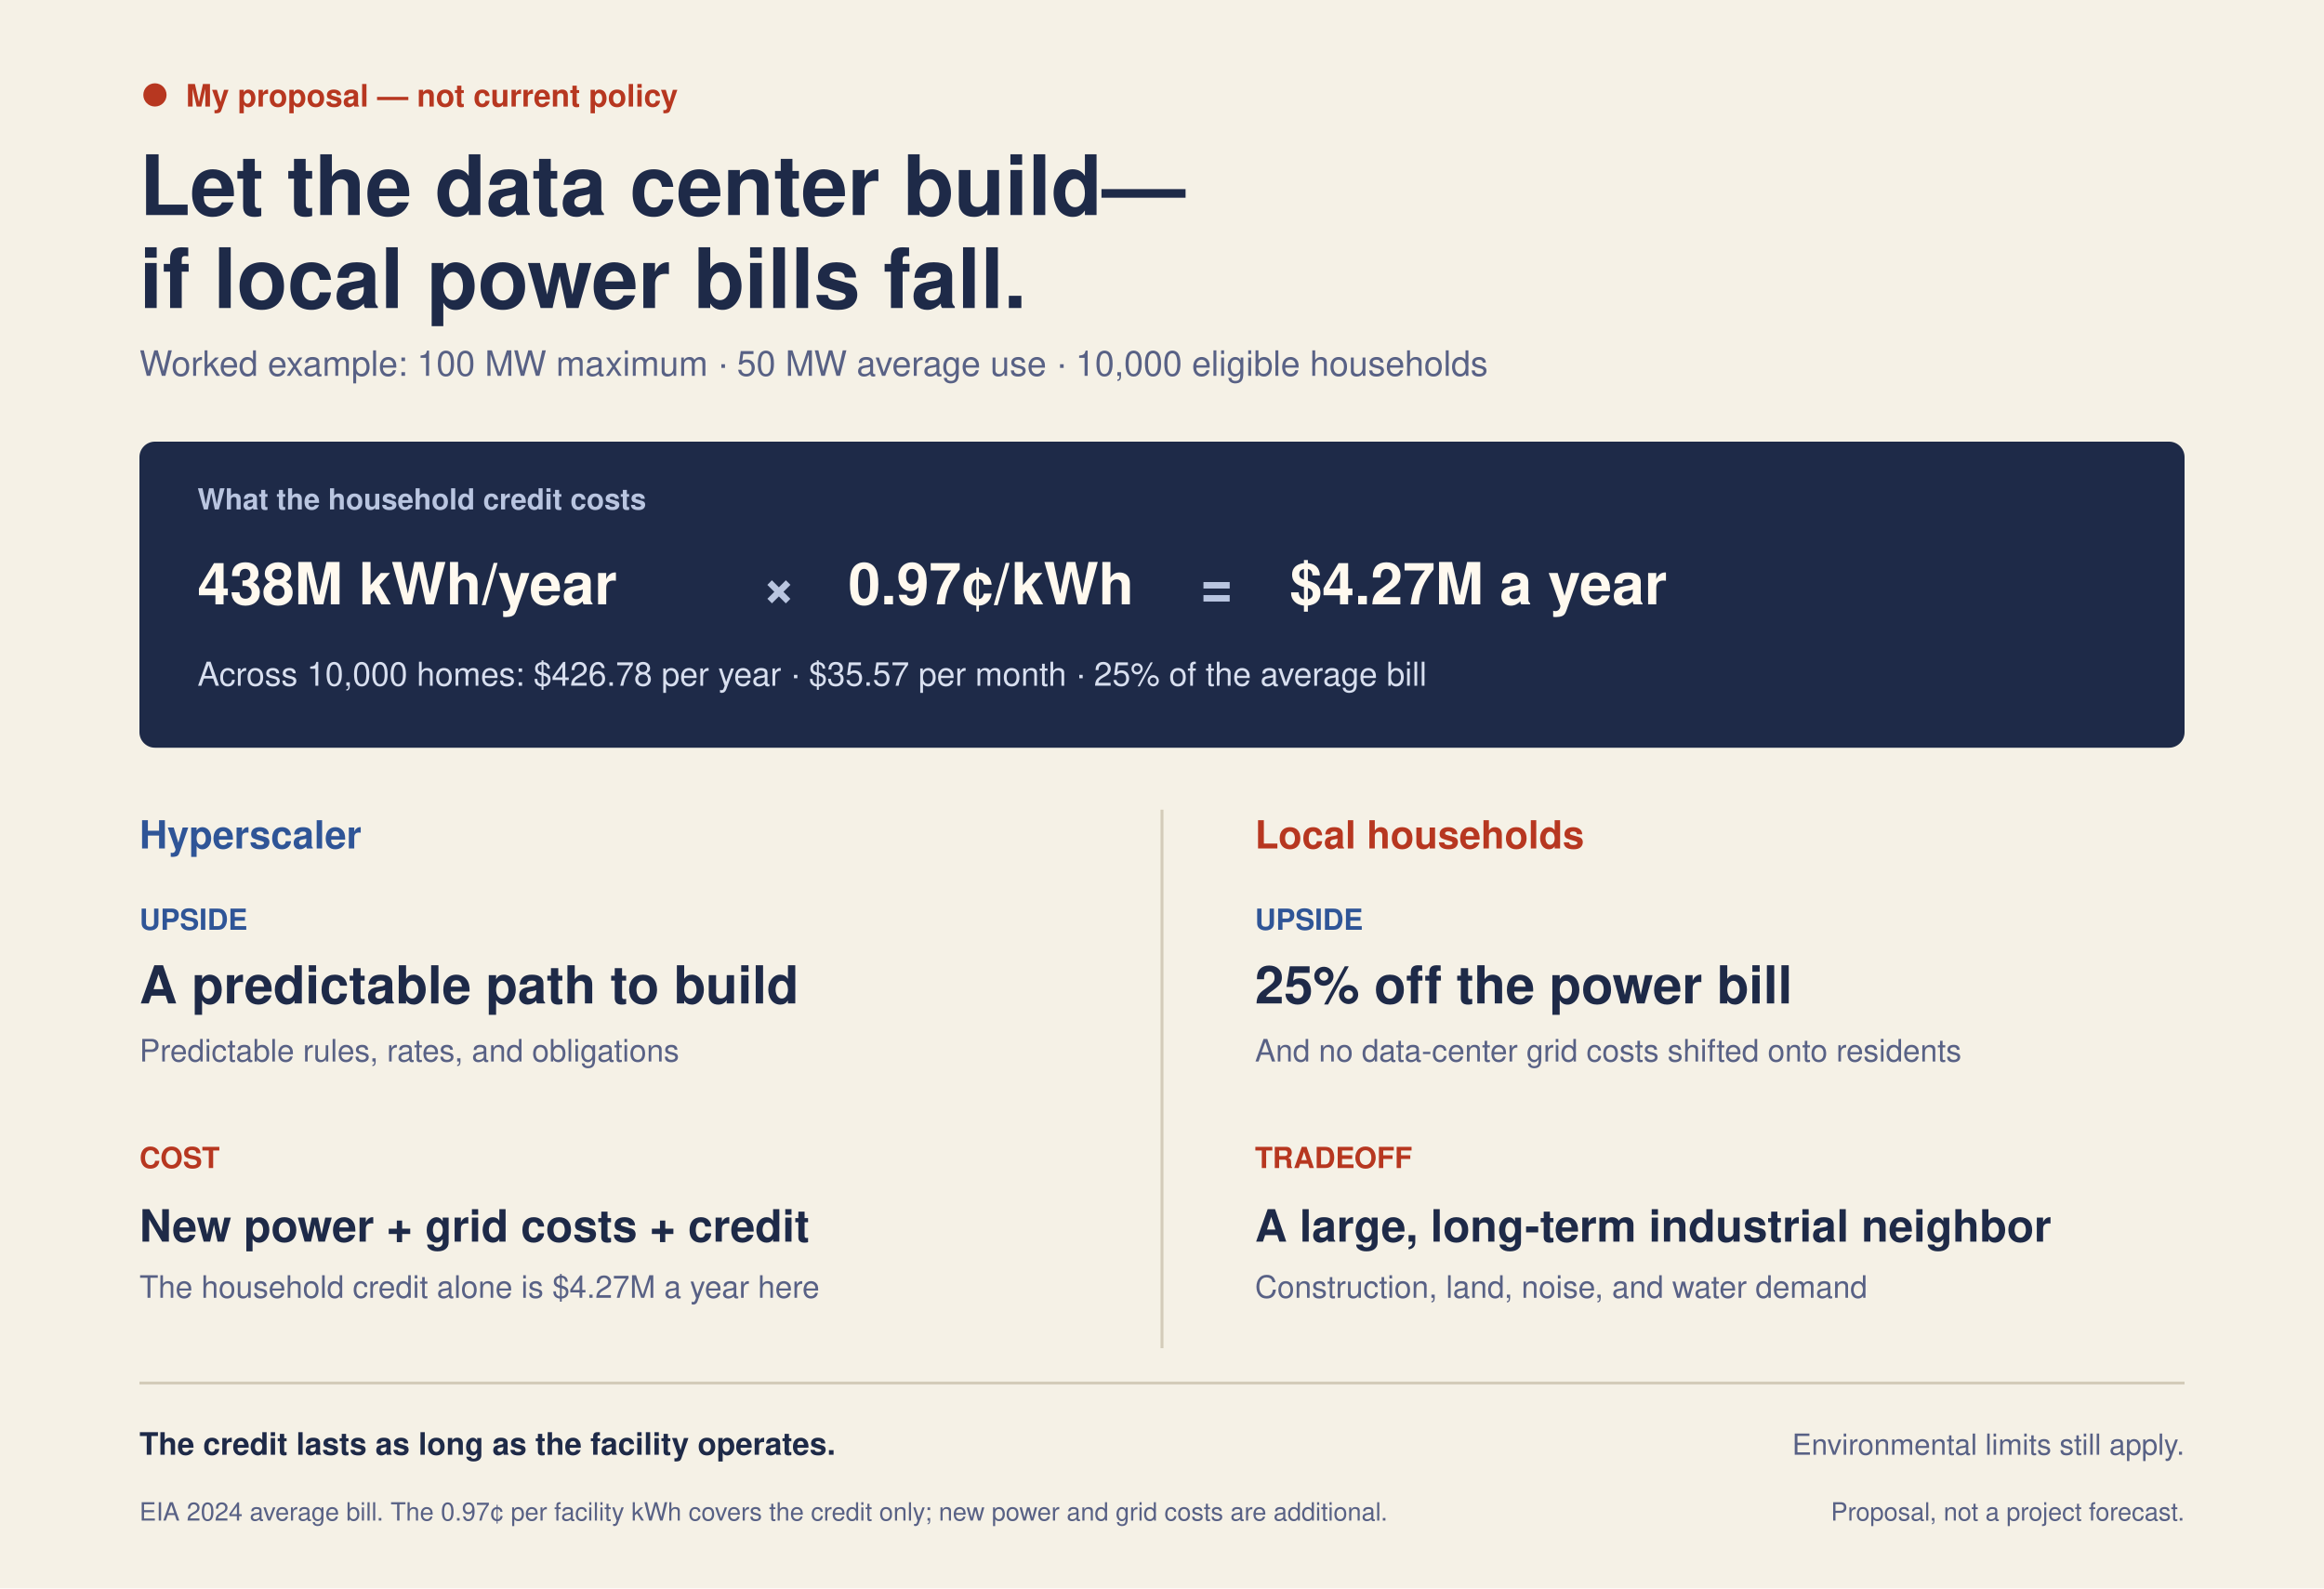
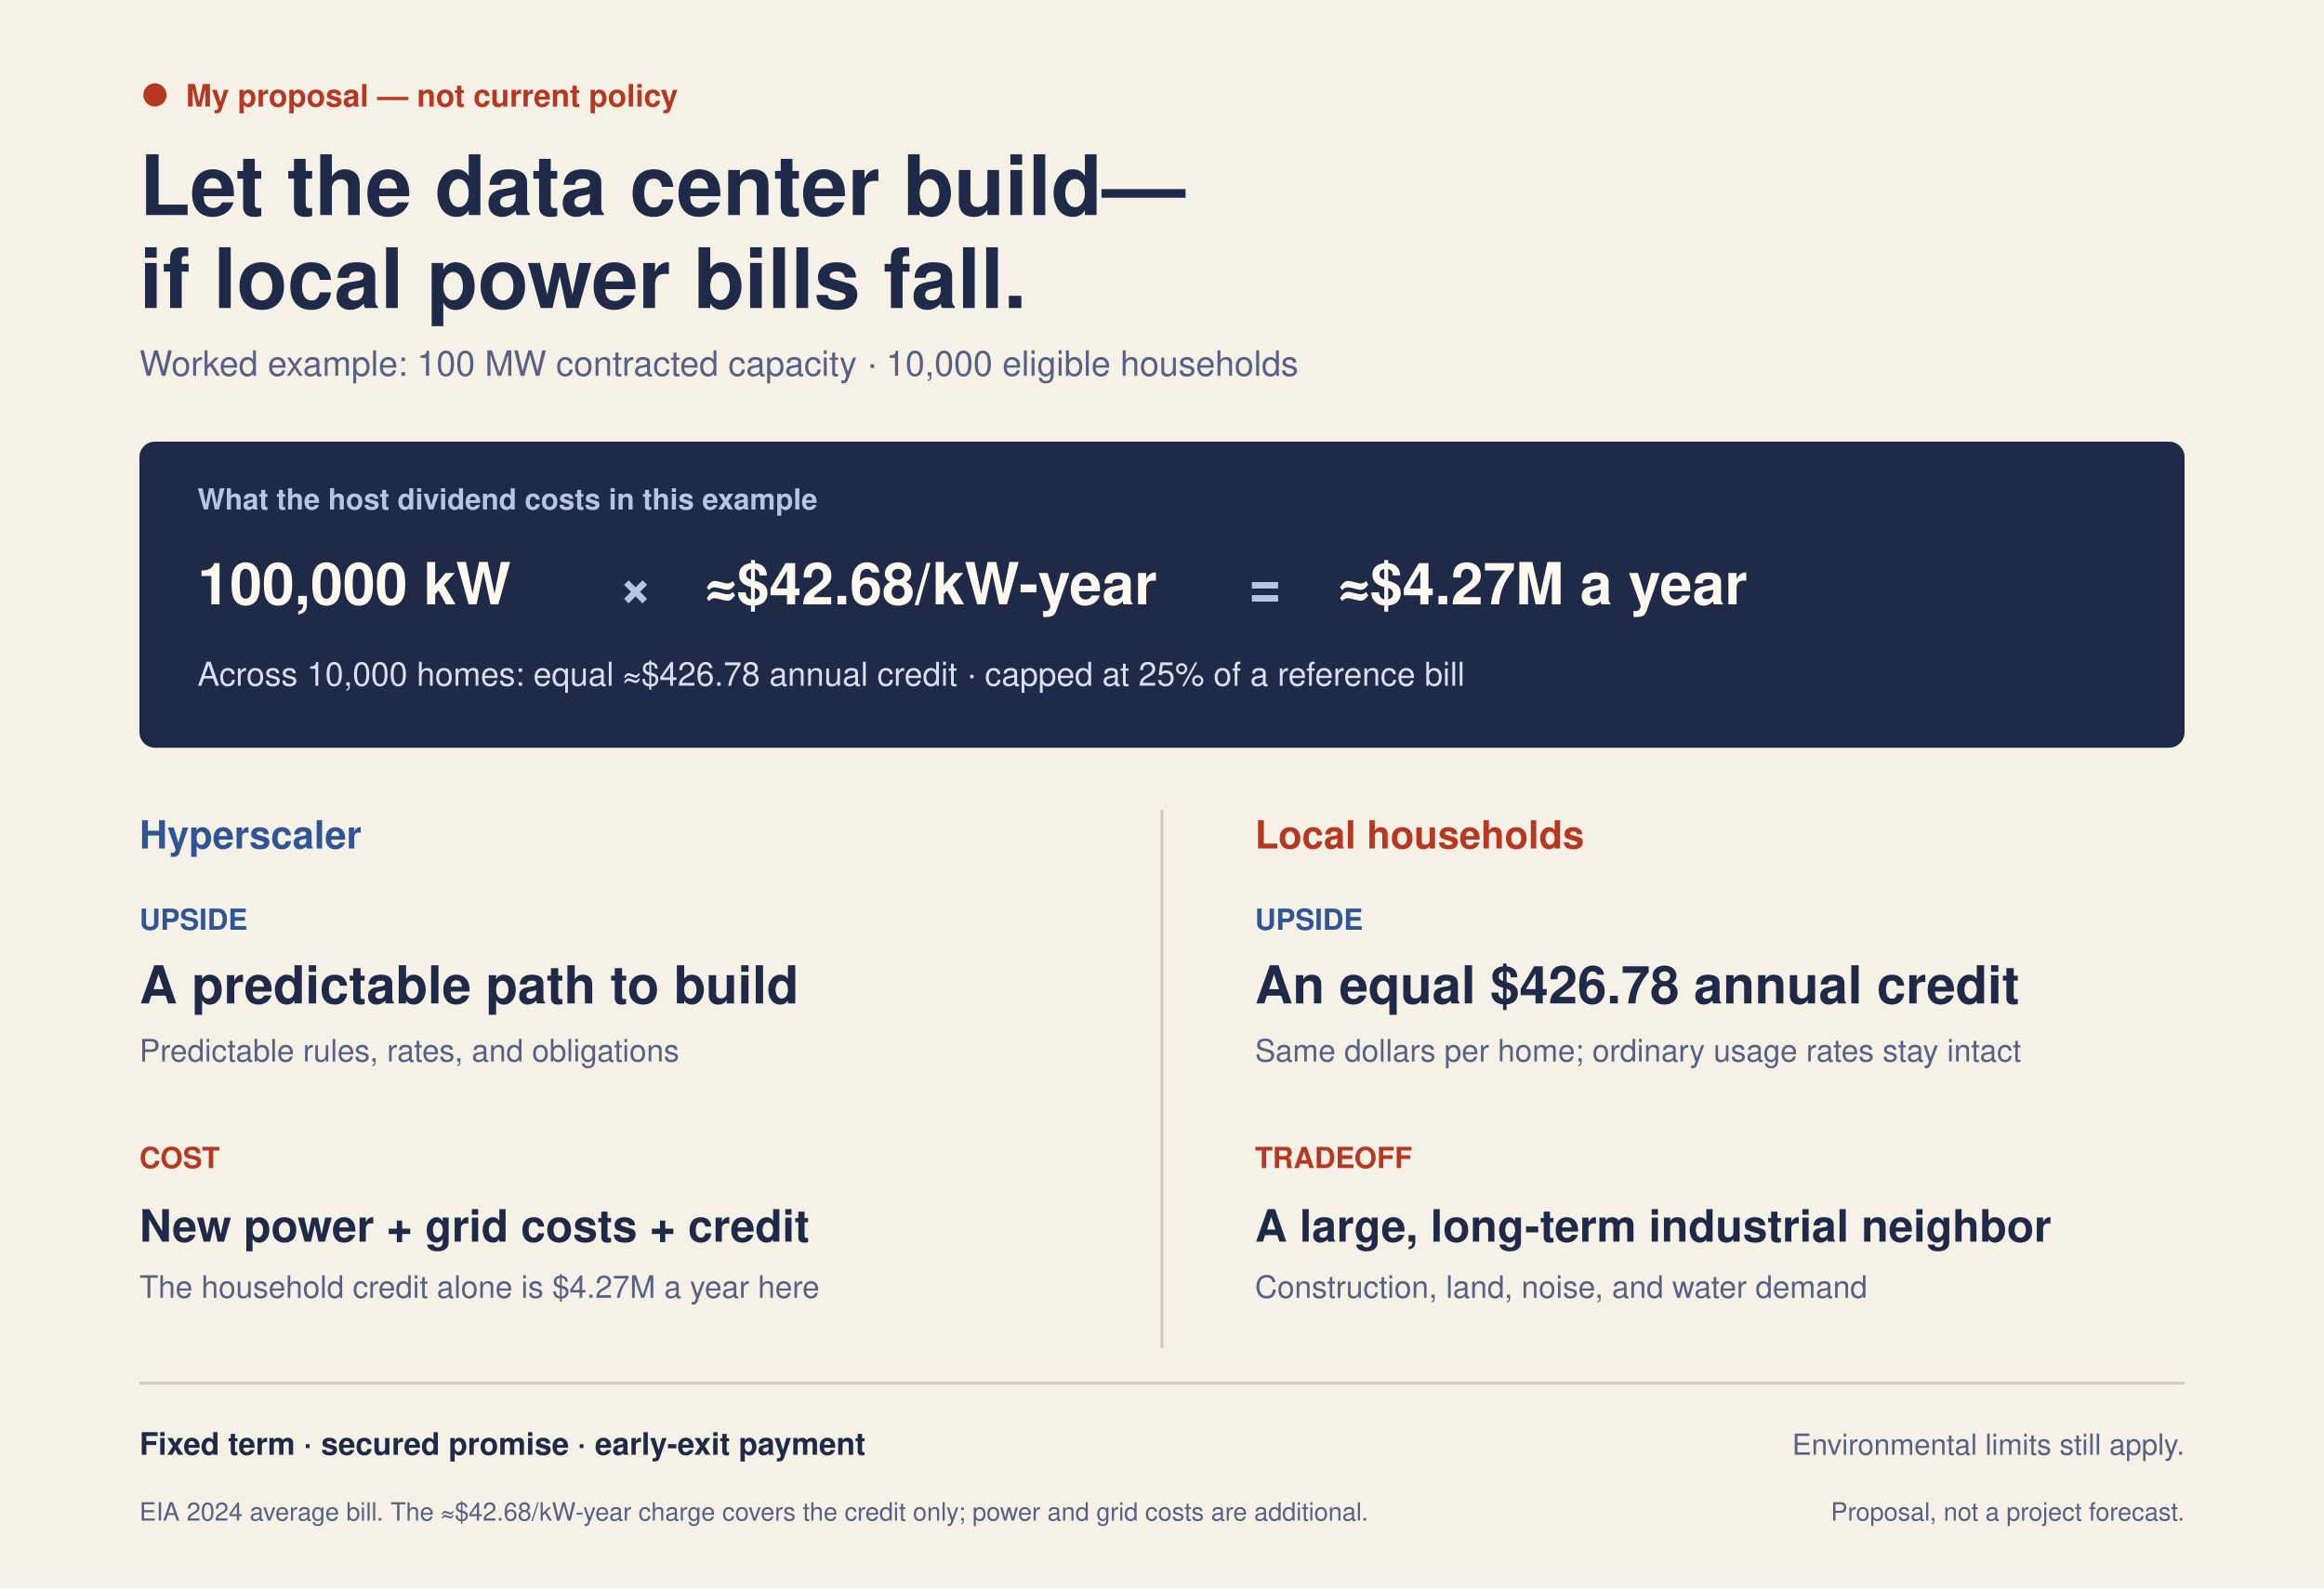
<svg xmlns="http://www.w3.org/2000/svg" viewBox="0 0 1200 820" role="img" aria-labelledby="title desc" font-family="'Avenir Next', Avenir, 'Helvetica Neue', Helvetica, Arial, sans-serif" font-style="normal">
  <rect width="1200" height="820" fill="#F5F1E6" />
  <circle cx="80" cy="49" r="6" fill="#B73720" />
  <text x="96" y="55" fill="#B73720" font-size="16" font-weight="700">My proposal — not current policy</text>
  <text x="72" y="111" fill="#1E2A48" font-size="43" font-weight="700">Let the data center build—</text>
  <text x="72" y="159" fill="#1E2A48" font-size="43" font-weight="700">if local power bills fall.</text>
-   <text x="72" y="194" fill="#586185" font-size="18">Worked example: 100 MW maximum · 50 MW average use · 10,000 eligible households</text>
+   <text x="72" y="194" fill="#586185" font-size="18">Worked example: 100 MW contracted capacity · 10,000 eligible households</text>
  <rect x="72" y="228" width="1056" height="158" rx="8" fill="#1E2A48" />
-   <text x="102" y="263" fill="#B9C5E0" font-size="15" font-weight="600">What the household credit costs</text>
-   <text x="102" y="312" fill="#FFF9EF" font-size="30" font-weight="700">438M kWh/year</text>
-   <text x="394" y="312" fill="#B9C5E0" font-size="28" font-weight="600">×</text>
-   <text x="438" y="312" fill="#FFF9EF" font-size="30" font-weight="700">0.97¢/kWh</text>
-   <text x="620" y="312" fill="#B9C5E0" font-size="28" font-weight="600">=</text>
-   <text x="666" y="312" fill="#FFF9EF" font-size="30" font-weight="700">$4.27M a year</text>
-   <text x="102" y="354" fill="#D8DFEF" font-size="17">Across 10,000 homes: $426.78 per year · $35.57 per month · 25% of the average bill</text>
+   <text x="102" y="263" fill="#B9C5E0" font-size="15" font-weight="600">What the host dividend costs in this example</text>
+   <text x="102" y="312" fill="#FFF9EF" font-size="30" font-weight="700">100,000 kW</text>
+   <text x="320" y="312" fill="#B9C5E0" font-size="28" font-weight="600">×</text>
+   <text x="364" y="312" fill="#FFF9EF" font-size="30" font-weight="700">≈$42.68/kW-year</text>
+   <text x="645" y="312" fill="#B9C5E0" font-size="28" font-weight="600">=</text>
+   <text x="691" y="312" fill="#FFF9EF" font-size="30" font-weight="700">≈$4.27M a year</text>
+   <text x="102" y="354" fill="#D8DFEF" font-size="17">Across 10,000 homes: equal ≈$426.78 annual credit · capped at 25% of a reference bill</text>
  <text x="72" y="438" fill="#2F5597" font-size="20" font-weight="700">Hyperscaler</text>
  <text x="648" y="438" fill="#B73720" font-size="20" font-weight="700">Local households</text>
  <line x1="600" y1="418" x2="600" y2="696" stroke="#D3CBB9" stroke-width="1.5" />
  <text x="72" y="480" fill="#2F5597" font-size="15" font-weight="700">UPSIDE</text>
  <text x="72" y="518" fill="#1E2A48" font-size="27" font-weight="700">A predictable path to build</text>
  <text x="72" y="548" fill="#586185" font-size="16">Predictable rules, rates, and obligations</text>
  <text x="72" y="603" fill="#B73720" font-size="15" font-weight="700">COST</text>
  <text x="72" y="641" fill="#1E2A48" font-size="23" font-weight="700">New power + grid costs + credit</text>
  <text x="72" y="670" fill="#586185" font-size="16">The household credit alone is $4.27M a year here</text>
  <text x="648" y="480" fill="#2F5597" font-size="15" font-weight="700">UPSIDE</text>
-   <text x="648" y="518" fill="#1E2A48" font-size="27" font-weight="700">25% off the power bill</text>
-   <text x="648" y="548" fill="#586185" font-size="16">And no data-center grid costs shifted onto residents</text>
+   <text x="648" y="518" fill="#1E2A48" font-size="27" font-weight="700">An equal $426.78 annual credit</text>
+   <text x="648" y="548" fill="#586185" font-size="16">Same dollars per home; ordinary usage rates stay intact</text>
  <text x="648" y="603" fill="#B73720" font-size="15" font-weight="700">TRADEOFF</text>
  <text x="648" y="641" fill="#1E2A48" font-size="23" font-weight="700">A large, long-term industrial neighbor</text>
  <text x="648" y="670" fill="#586185" font-size="16">Construction, land, noise, and water demand</text>
  <line x1="72" y1="714" x2="1128" y2="714" stroke="#D3CBB9" stroke-width="1.5" />
-   <text x="72" y="751" fill="#1E2A48" font-size="16" font-weight="700">The credit lasts as long as the facility operates.</text>
+   <text x="72" y="751" fill="#1E2A48" font-size="16" font-weight="700">Fixed term · secured promise · early-exit payment</text>
  <text x="1128" y="751" fill="#586185" font-size="15" text-anchor="end">Environmental limits still apply.</text>
-   <text x="72" y="785" fill="#586185" font-size="13">EIA 2024 average bill. The 0.97¢ per facility kWh covers the credit only; new power and grid costs are additional.</text>
+   <text x="72" y="785" fill="#586185" font-size="13">EIA 2024 average bill. The ≈$42.68/kW-year charge covers the credit only; power and grid costs are additional.</text>
  <text x="1128" y="785" fill="#586185" font-size="13" text-anchor="end">Proposal, not a project forecast.</text>
</svg>
